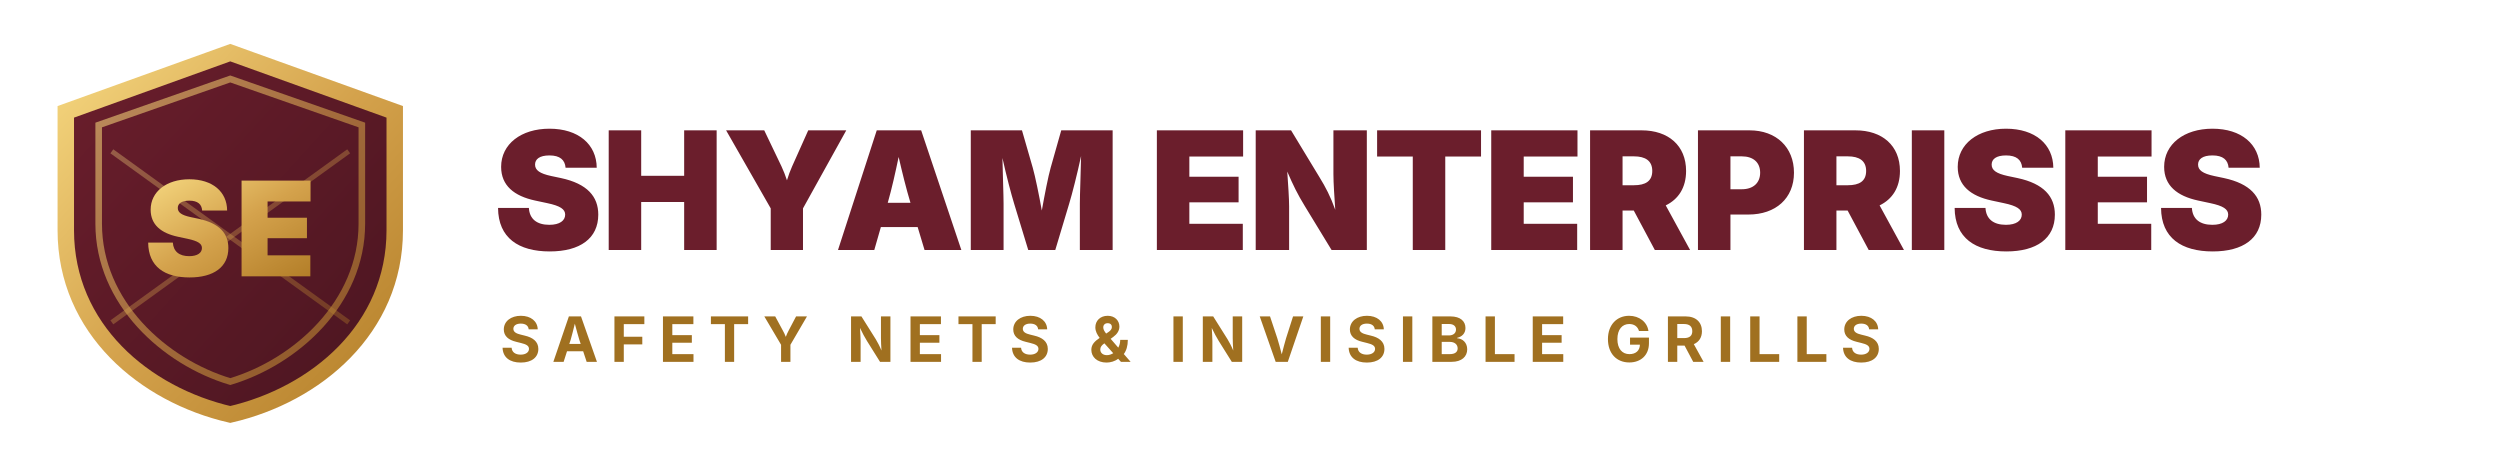
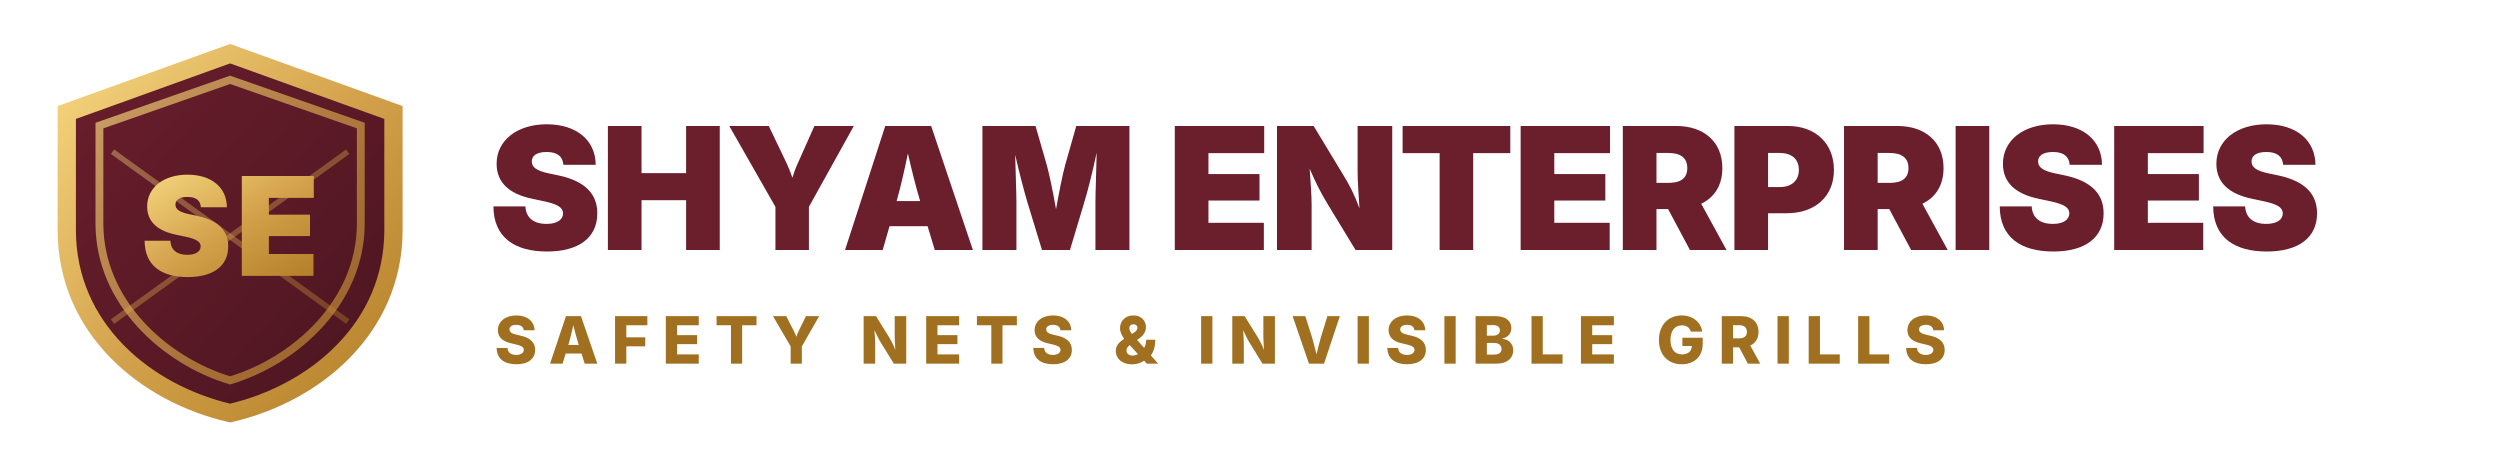
- <svg xmlns="http://www.w3.org/2000/svg" viewBox="0 0 380 70" width="380" height="70">
+ <svg xmlns="http://www.w3.org/2000/svg" viewBox="0 0 440 80" width="440" height="80">
  <defs>
    <linearGradient id="shieldGradMain" x1="0%" y1="0%" x2="100%" y2="100%">
      <stop offset="0%" stop-color="#6B1E2C" />
      <stop offset="100%" stop-color="#4A1520" />
    </linearGradient>
    <linearGradient id="goldGradMain" x1="0%" y1="0%" x2="100%" y2="100%">
      <stop offset="0%" stop-color="#F5D77F" />
      <stop offset="50%" stop-color="#D4A24C" />
      <stop offset="100%" stop-color="#B37E28" />
    </linearGradient>
  </defs>
-   <g transform="translate(5, 5)">
-     <path d="M 30 3 L 55 12 V 30 C 55 45 43 55 30 58 C 17 55 5 45 5 30 V 12 Z" fill="url(#shieldGradMain)" stroke="url(#goldGradMain)" stroke-width="2.5" />
-     <g stroke="url(#goldGradMain)" stroke-width="0.75" stroke-opacity="0.35">
+   <g transform="translate(6, 6) scale(1.15)">
+     <path d="M 30 3 L 55 12 V 30 C 55 45 43 55 30 58 C 17 55 5 45 5 30 V 12 Z" fill="url(#shieldGradMain)" stroke="url(#goldGradMain)" stroke-width="2.8" />
+     <g stroke="url(#goldGradMain)" stroke-width="0.85" stroke-opacity="0.4">
      <line x1="12" y1="18" x2="48" y2="44" />
      <line x1="48" y1="18" x2="12" y2="44" />
    </g>
-     <path d="M 30 7 L 50 14 V 29 C 50 41 40 50 30 53 C 20 50 10 41 10 29 V 14 Z" fill="none" stroke="url(#goldGradMain)" stroke-width="1" stroke-opacity="0.6" />
-     <text x="30" y="37" font-family="Inter, system-ui, -apple-system, sans-serif" font-weight="900" font-size="20" fill="url(#goldGradMain)" text-anchor="middle" letter-spacing="0.5">SE</text>
+     <path d="M 30 7 L 50 14 V 29 C 50 41 40 50 30 53 C 20 50 10 41 10 29 V 14 Z" fill="none" stroke="url(#goldGradMain)" stroke-width="1.2" stroke-opacity="0.7" />
+     <text x="30" y="37" font-family="Inter, system-ui, -apple-system, sans-serif" font-weight="900" font-size="21" fill="url(#goldGradMain)" text-anchor="middle" letter-spacing="0.5">SE</text>
  </g>
-   <text x="75" y="38" font-family="Inter, system-ui, -apple-system, sans-serif" font-weight="900" font-size="25" fill="#6B1E2C" letter-spacing="-0.3">SHYAM ENTERPRISES</text>
-   <text x="76" y="55" font-family="Inter, system-ui, -apple-system, sans-serif" font-weight="700" font-size="9.5" fill="#A07020" letter-spacing="1.8">SAFETY NETS &amp; INVISIBLE GRILLS</text>
+   <text x="86" y="44" font-family="Inter, system-ui, -apple-system, sans-serif" font-weight="900" font-size="30" fill="#6B1E2C" letter-spacing="-0.4">SHYAM ENTERPRISES</text>
+   <text x="87" y="64" font-family="Inter, system-ui, -apple-system, sans-serif" font-weight="800" font-size="11.5" fill="#A07020" letter-spacing="2.2">SAFETY NETS &amp; INVISIBLE GRILLS</text>
</svg>
